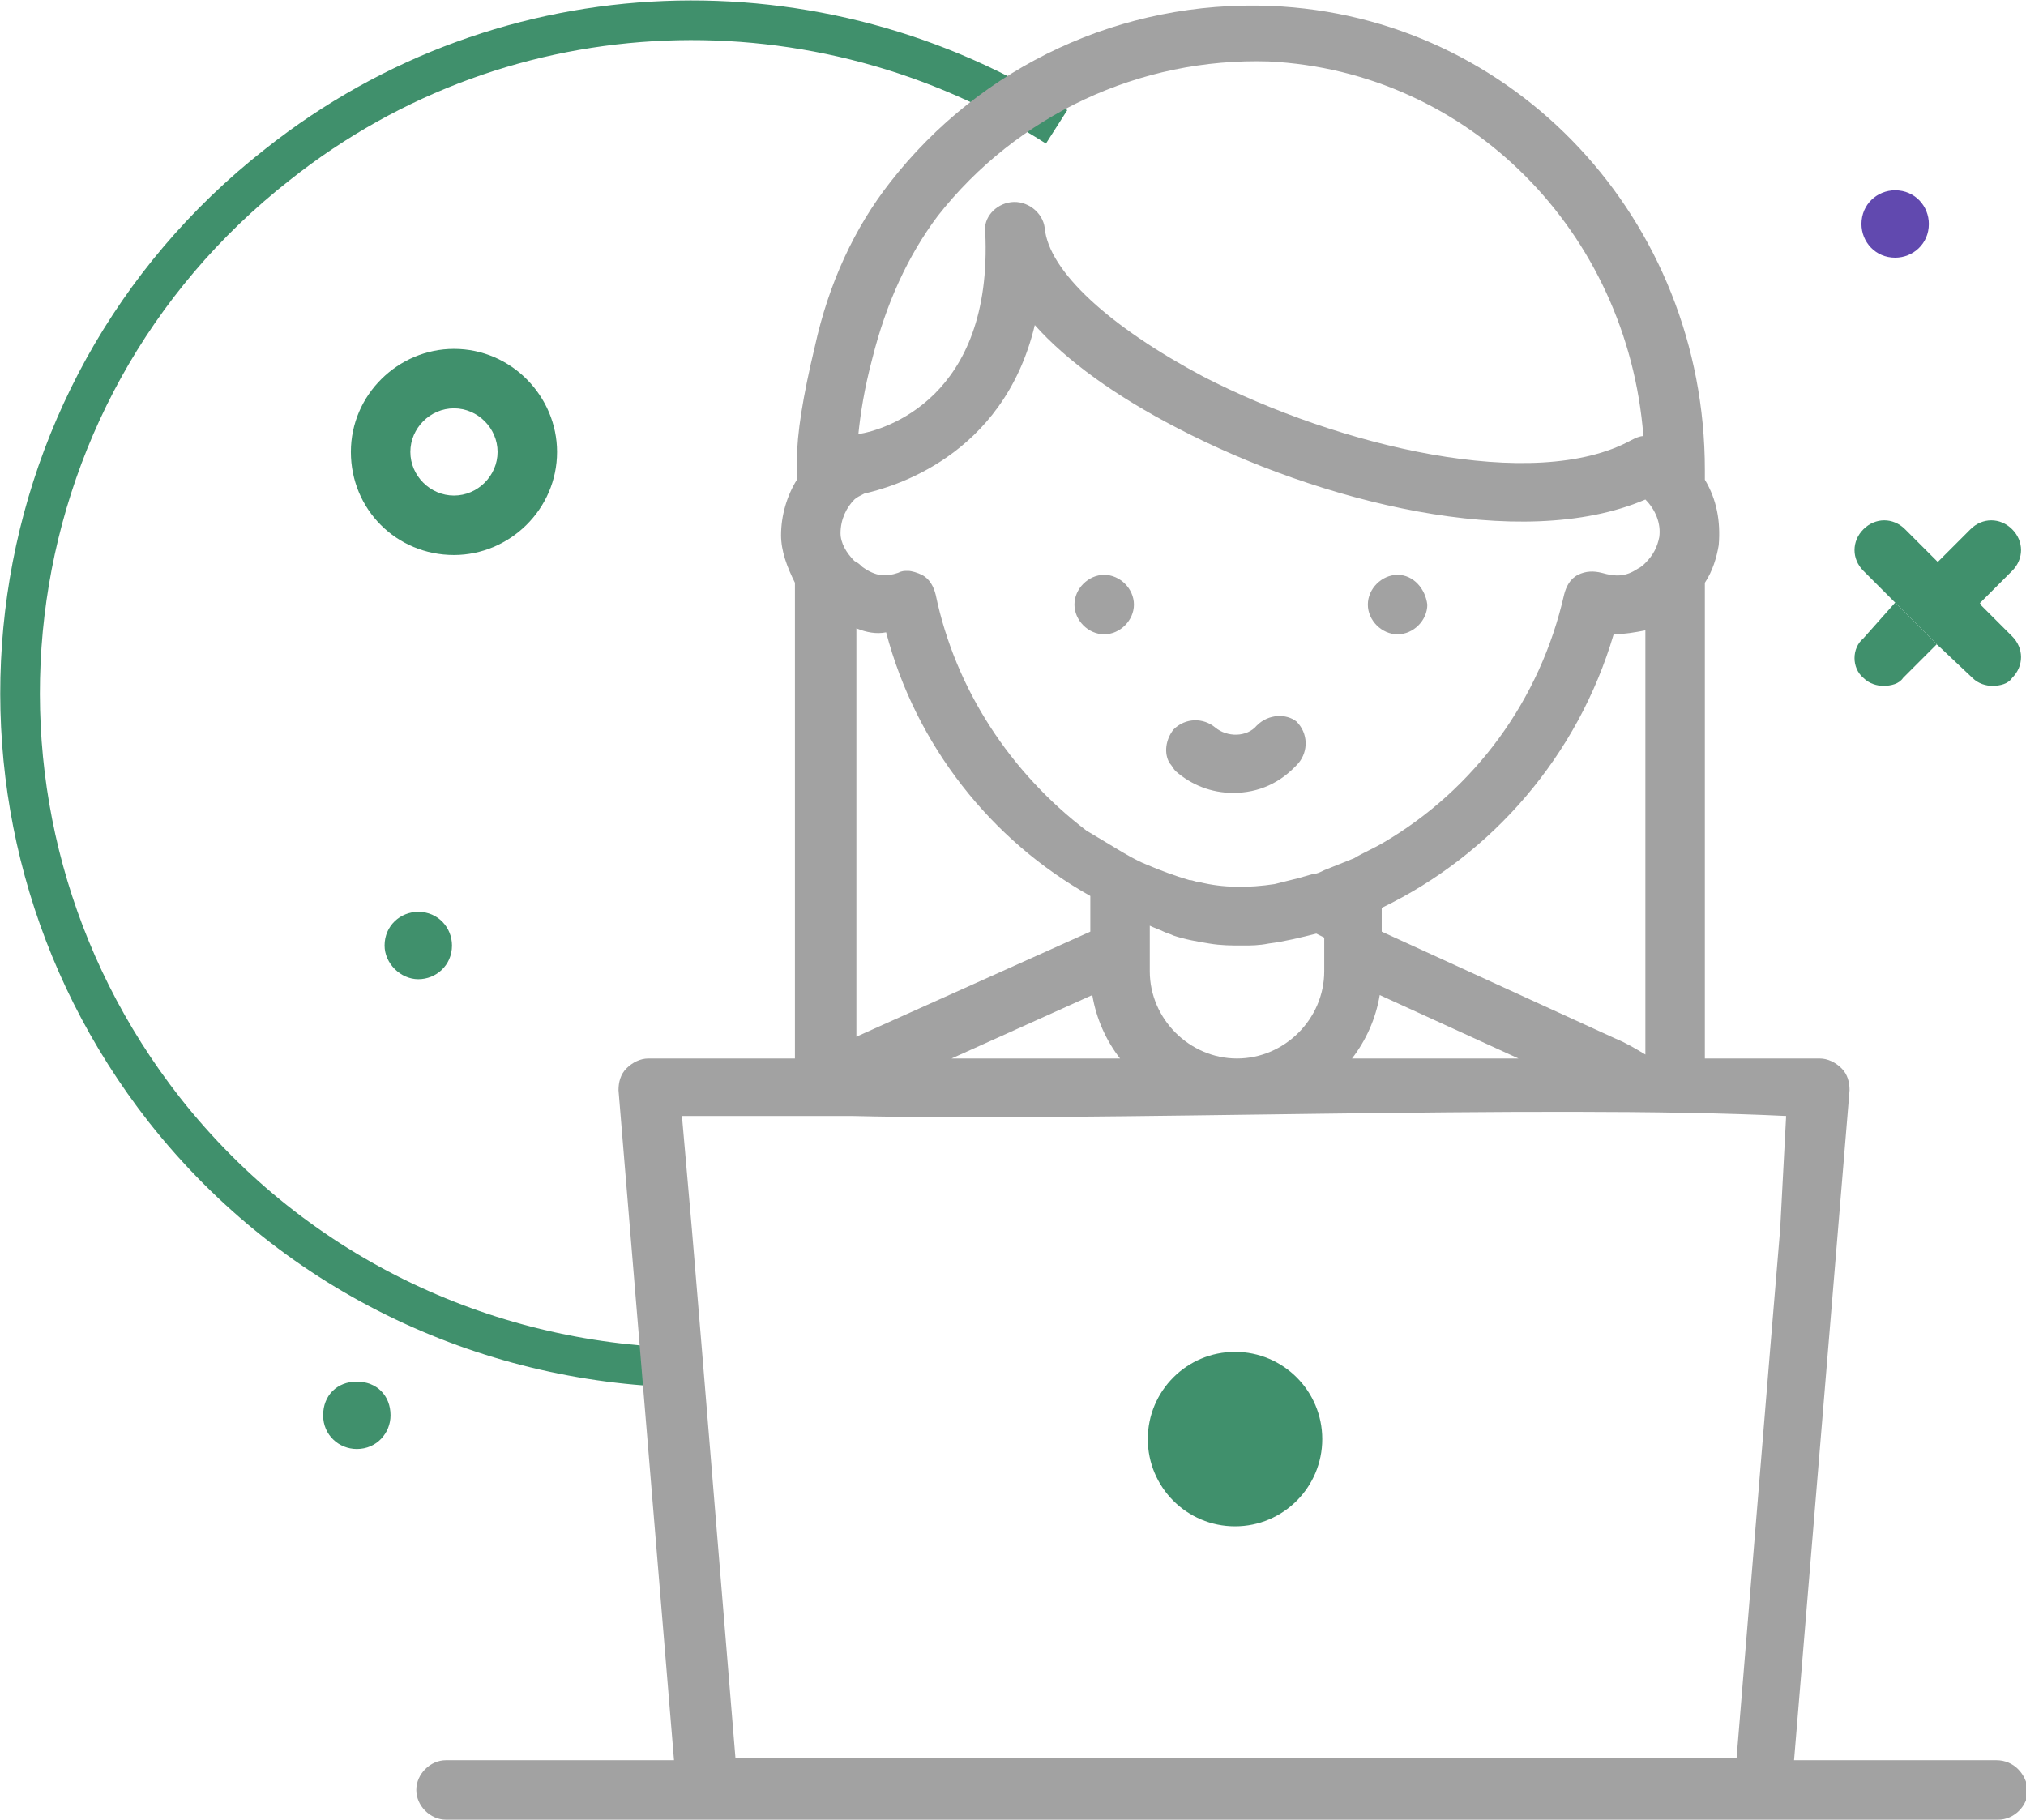
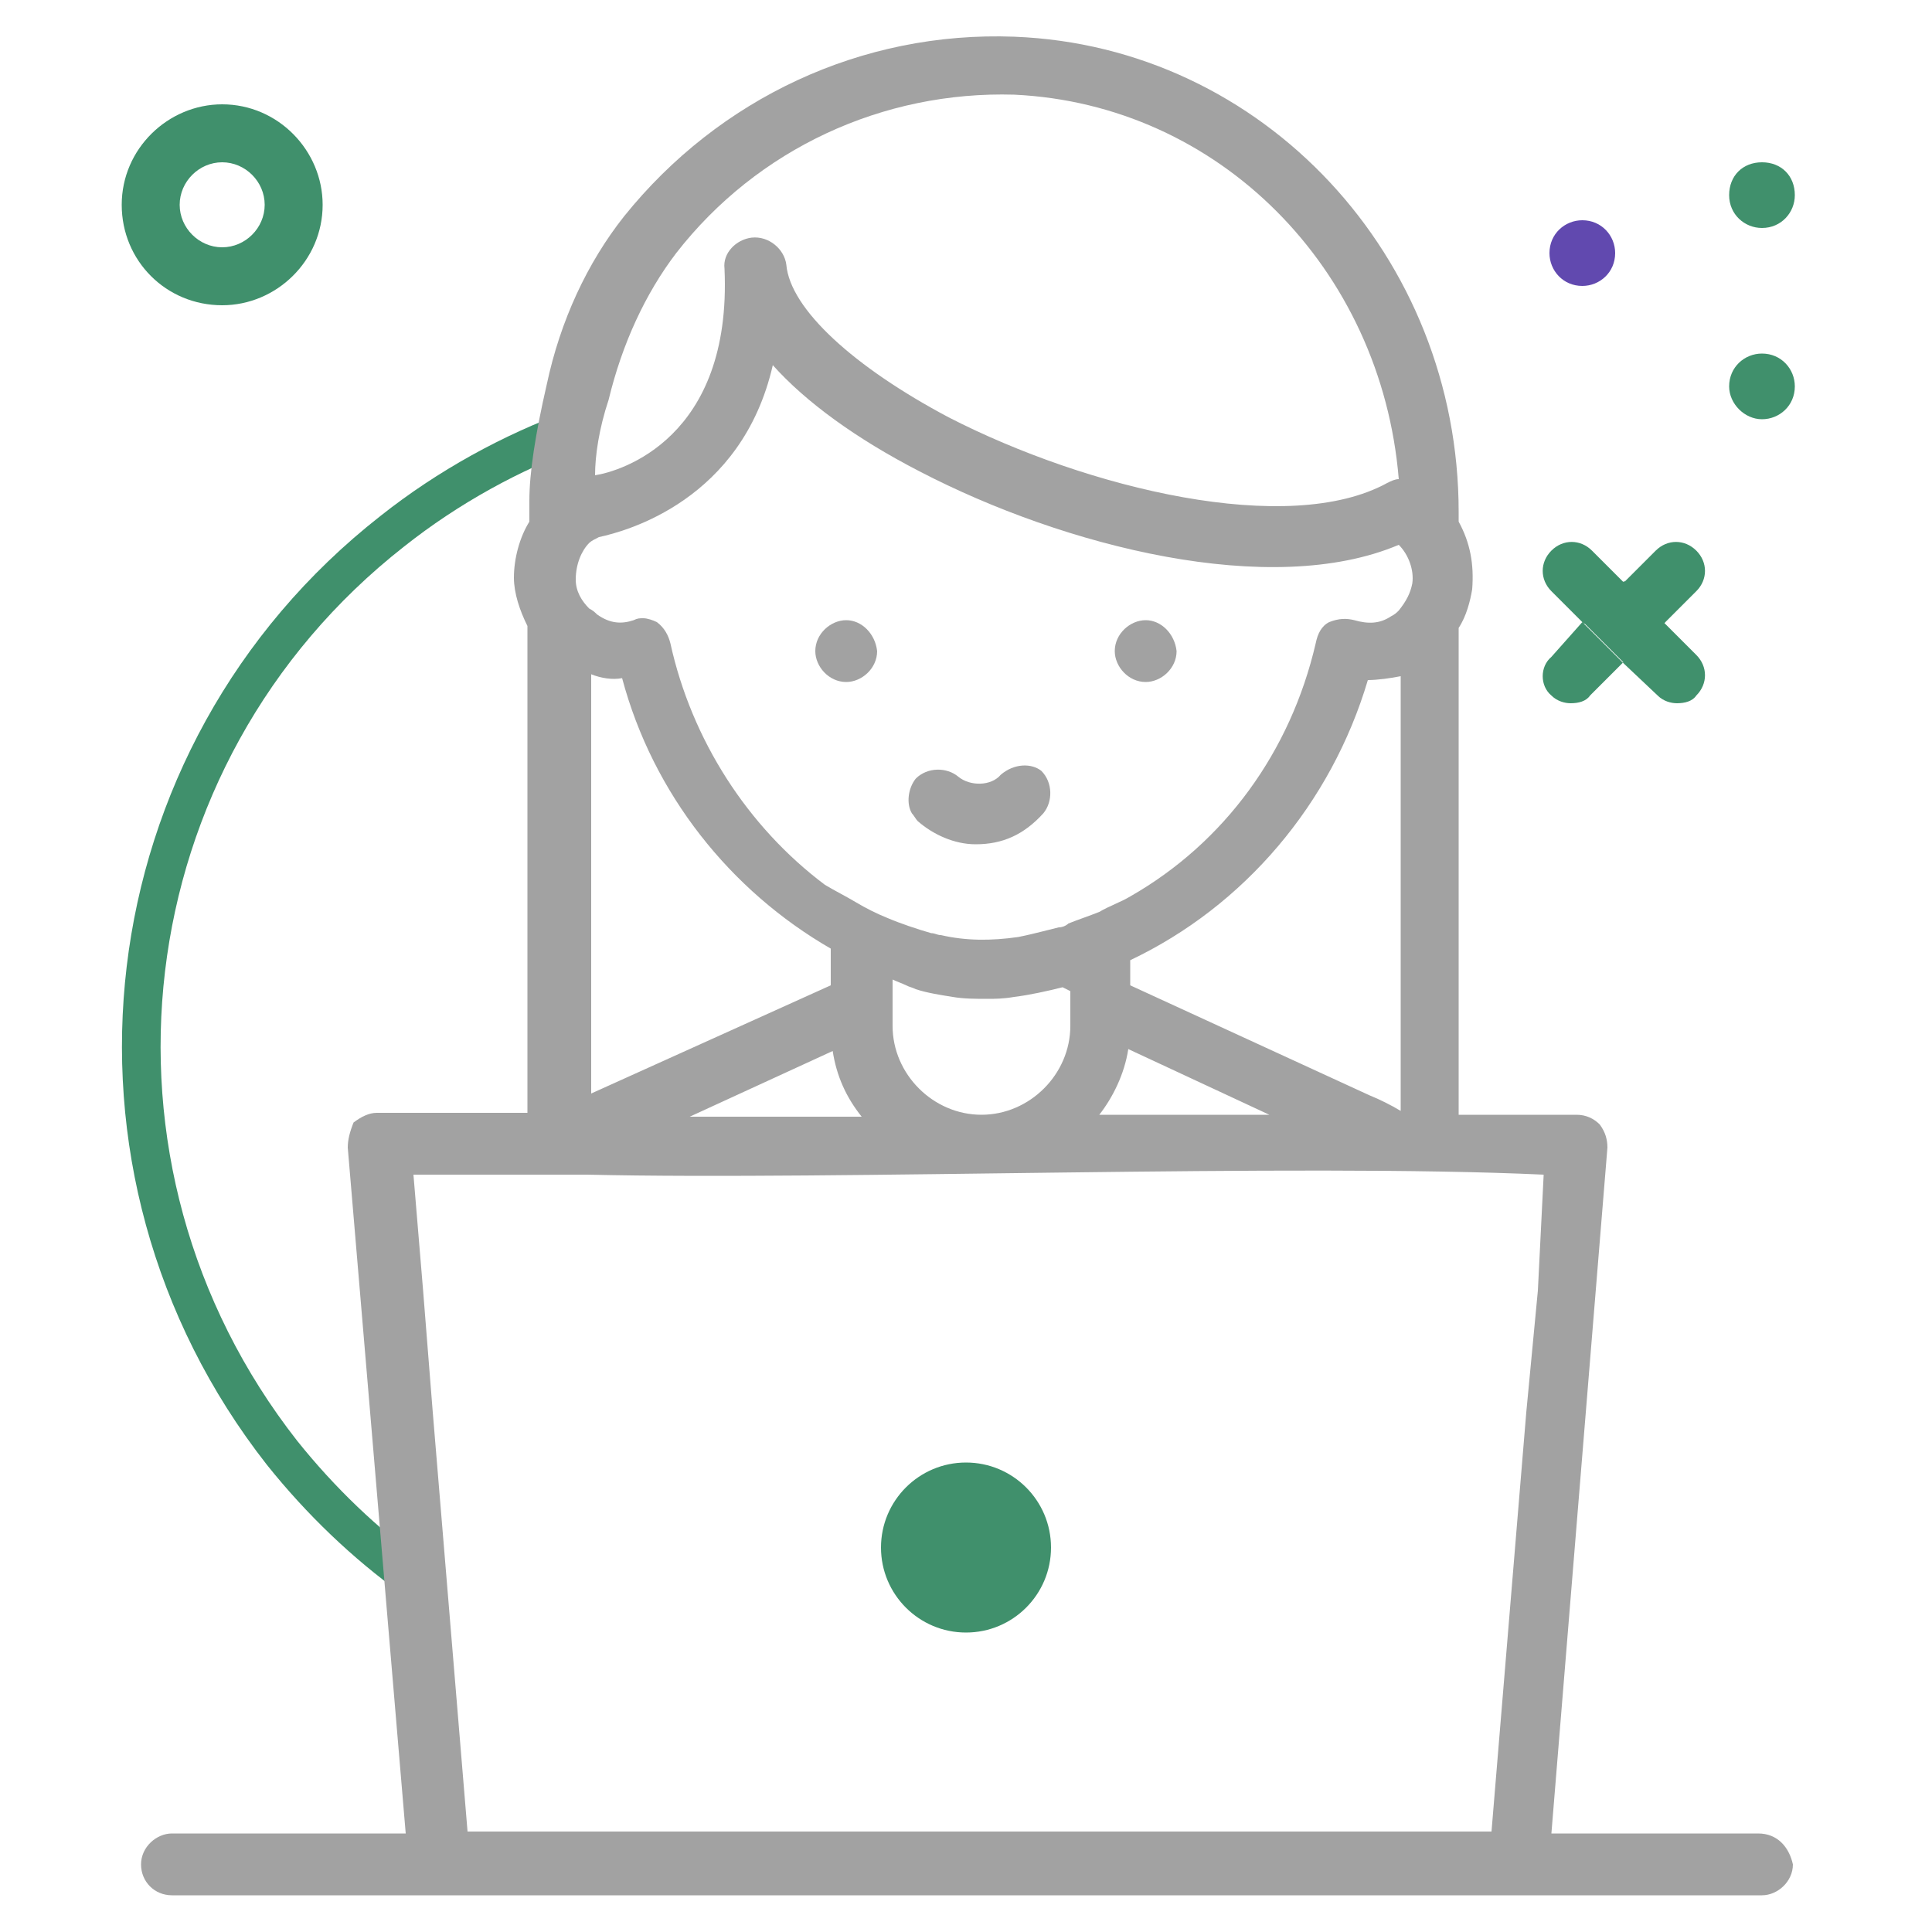
- <svg xmlns="http://www.w3.org/2000/svg" version="1.1" id="Layer_1" x="0px" y="0px" viewBox="0 0 102.2 91.8" style="enable-background:new 0 0 102.2 91.8;" xml:space="preserve">
+ <svg xmlns="http://www.w3.org/2000/svg" version="1.1" id="Layer_1" x="0px" y="0px" viewBox="0 0 100 100" style="enable-background:new 0 0 100 100;" xml:space="preserve">
  <style type="text/css">
	.st0{fill:none;stroke:#40906C;stroke-width:2;stroke-miterlimit:10;}
	.st1{fill:none;}
	.st2{fill:#6149AF;}
	.st3{fill:#40906C;}
	.st4{fill:#A2A2A2;}
</style>
+   <path class="st0" d="M29.8,22.2c-3.3,1.2-6.6,3-9.5,5.3C5.5,39.1,3,60.4,14.6,75.2c2,2.5,4.3,4.7,6.8,6.5" />
+   <path class="st1" d="M17.7,21c1.2,0,2.2-1,2.2-2.2c0-1.2-1-2.2-2.2-2.2s-2.2,1-2.2,2.2C15.5,20,16.5,21,17.7,21z" />
+   <path class="st2" d="M81.9,14.8c0.9,0,1.7-0.7,1.7-1.7c0-0.9-0.7-1.7-1.7-1.7c-0.9,0-1.7,0.7-1.7,1.7C80.2,14,80.9,14.8,81.9,14.8z" />
+   <path class="st3" d="M91.2,21.7c0.9,0,1.7-0.7,1.7-1.7c0-0.9-0.7-1.7-1.7-1.7c-0.9,0-1.7,0.7-1.7,1.7C89.5,20.9,90.3,21.7,91.2,21.7  z" />
+   <path class="st3" d="M80.3,36c0.3,0.3,0.7,0.4,1,0.4c0.4,0,0.8-0.1,1-0.4l1.7-1.7l-2.1-2.1L80.3,34C79.7,34.5,79.7,35.5,80.3,36z" />
+   <path class="st3" d="M87.8,30.6c0.6-0.6,0.6-1.5,0-2.1s-1.5-0.6-2.1,0L84,30.2l2.1,2.1L87.8,30.6z" />
+   <path class="st3" d="M85.8,36c0.3,0.3,0.7,0.4,1,0.4c0.4,0,0.8-0.1,1-0.4c0.6-0.6,0.6-1.5,0-2.1l-1.7-1.7L84,34.3L85.8,36z" />
+   <path class="st3" d="M82.4,28.5c-0.6-0.6-1.5-0.6-2.1,0s-0.6,1.5,0,2.1l1.7,1.7l2.1-2.1L82.4,28.5z" />
+   <rect x="82.6" y="30.7" transform="matrix(0.7071 -0.7071 0.7071 0.7071 1.8298 68.8971)" class="st3" width="3" height="3" />
+   <circle class="st3" cx="50" cy="80.1" r="4.4" />
+   <path class="st3" d="M11.5,15.8c2.8,0,5.2-2.3,5.2-5.2c0-2.8-2.3-5.2-5.2-5.2c-2.8,0-5.2,2.3-5.2,5.2C6.3,13.5,8.6,15.8,11.5,15.8z   M11.5,8.4c1.2,0,2.2,1,2.2,2.2s-1,2.2-2.2,2.2s-2.2-1-2.2-2.2C9.3,9.4,10.3,8.4,11.5,8.4z" />
  <g>
-     <path class="st0" d="M53.3,6.4C41.4-1.2,25.6-0.9,14,8.3C-0.8,19.9-3.3,41.2,8.3,56c6.7,8.5,16.6,12.9,26.6,13" />
-     <path class="st1" d="M29.1,13.5c1.2,0,2.2-1,2.2-2.2c0-1.2-1-2.2-2.2-2.2c-1.2,0-2.2,1-2.2,2.2C26.9,12.5,27.9,13.5,29.1,13.5z" />
-     <path class="st2" d="M95.6,13c0.9,0,1.7-0.7,1.7-1.7c0-0.9-0.7-1.7-1.7-1.7c-0.9,0-1.7,0.7-1.7,1.7C93.9,12.2,94.6,13,95.6,13z" />
-     <path class="st3" d="M21.1,49.4c0.9,0,1.7-0.7,1.7-1.7c0-0.9-0.7-1.7-1.7-1.7c-0.9,0-1.7,0.7-1.7,1.7   C19.4,48.6,20.2,49.4,21.1,49.4z" />
-     <path class="st3" d="M94,34.2c0.3,0.3,0.7,0.4,1,0.4c0.4,0,0.8-0.1,1-0.4l1.7-1.7l-2.1-2.1L94,32.2C93.4,32.7,93.4,33.7,94,34.2z" />
-     <path class="st3" d="M101.5,28.8c0.6-0.6,0.6-1.5,0-2.1c-0.6-0.6-1.5-0.6-2.1,0l-1.7,1.7l2.1,2.1L101.5,28.8z" />
-     <path class="st3" d="M99.5,34.2c0.3,0.3,0.7,0.4,1,0.4c0.4,0,0.8-0.1,1-0.4c0.6-0.6,0.6-1.5,0-2.1l-1.7-1.7l-2.1,2.1L99.5,34.2z" />
-     <path class="st3" d="M96.1,26.7c-0.6-0.6-1.5-0.6-2.1,0s-0.6,1.5,0,2.1l1.7,1.7l2.1-2.1L96.1,26.7z" />
-     <rect x="96.3" y="29" transform="matrix(0.7071 -0.7071 0.7071 0.7071 7.0802 78.0682)" class="st3" width="3" height="3" />
-     <circle class="st3" cx="62.3" cy="72.6" r="4.4" />
-     <path class="st3" d="M22.9,28c2.8,0,5.2-2.3,5.2-5.2c0-2.8-2.3-5.2-5.2-5.2c-2.8,0-5.2,2.3-5.2,5.2C17.7,25.7,20,28,22.9,28z    M22.9,20.6c1.2,0,2.2,1,2.2,2.2c0,1.2-1,2.2-2.2,2.2c-1.2,0-2.2-1-2.2-2.2C20.7,21.6,21.7,20.6,22.9,20.6z" />
+     <path class="st4" d="M51.8,40.1c-0.5,0.6-1.6,0.6-2.2,0.1c-0.6-0.5-1.6-0.5-2.2,0.1c-0.4,0.5-0.5,1.3-0.2,1.8   c0.1,0.1,0.2,0.3,0.3,0.4c0.8,0.7,1.9,1.2,3,1.2c1.4,0,2.5-0.5,3.5-1.6l0,0c0.5-0.6,0.5-1.6-0.1-2.2C53.4,39.5,52.5,39.5,51.8,40.1   z" />
+     <path class="st4" d="M59.3,32.1c-0.8,0-1.6,0.7-1.6,1.6c0,0.8,0.7,1.6,1.6,1.6c0.8,0,1.6-0.7,1.6-1.6   C60.8,32.8,60.1,32.1,59.3,32.1z" />
+     <path class="st4" d="M43.8,32.1c-0.8,0-1.6,0.7-1.6,1.6c0,0.8,0.7,1.6,1.6,1.6c0.8,0,1.6-0.7,1.6-1.6   C45.3,32.8,44.6,32.1,43.8,32.1z" />
    <g>
-       <path class="st4" d="M63.4,36.6c-0.5,0.6-1.5,0.6-2.1,0.1c-0.6-0.5-1.5-0.5-2.1,0.1c-0.4,0.5-0.5,1.2-0.2,1.7    c0.1,0.1,0.2,0.3,0.3,0.4c0.8,0.7,1.8,1.1,2.9,1.1c1.3,0,2.4-0.5,3.3-1.5c0,0,0,0,0,0c0.5-0.6,0.5-1.5-0.1-2.1    C64.9,36,64,36,63.4,36.6z" />
-       <path class="st4" d="M70.5,29c-0.8,0-1.5,0.7-1.5,1.5c0,0.8,0.7,1.5,1.5,1.5s1.5-0.7,1.5-1.5C71.9,29.7,71.3,29,70.5,29z" />
-       <path class="st4" d="M55.7,29c-0.8,0-1.5,0.7-1.5,1.5c0,0.8,0.7,1.5,1.5,1.5c0.8,0,1.5-0.7,1.5-1.5C57.2,29.7,56.5,29,55.7,29z" />
-       <g>
-         <path class="st1" d="M62.6,47.7c-0.6,0-1.1,0-1.7-0.1c-0.6-0.1-1.2-0.2-1.8-0.4c-0.2-0.1-0.3-0.1-0.5-0.2     c-0.2-0.1-0.5-0.2-0.7-0.3v0.6v1.6v0.1c0,2.4,2,4.4,4.4,4.4c2.4,0,4.4-2,4.4-4.4v-0.1v-1.6l-0.4-0.2c-0.8,0.3-1.6,0.4-2.4,0.5     C63.5,47.6,63,47.7,62.6,47.7z" />
-         <path class="st1" d="M43.5,28.6c0.7,0.5,1.2,0.5,1.8,0.3c0.2-0.1,0.3-0.1,0.5-0.1c0.3,0,0.5,0.1,0.7,0.2c0.4,0.2,0.6,0.6,0.7,1     c1,4.8,3.8,9,7.7,11.8c0.5,0.3,1,0.7,1.5,0.9c0.5,0.3,1,0.5,1.5,0.8c0.7,0.3,1.4,0.6,2.2,0.8c0.2,0.1,0.3,0.1,0.5,0.1     c1.2,0.3,2.5,0.3,3.8,0.1c0.4-0.1,0.8-0.2,1.2-0.3l0.7-0.2c0.2-0.1,0.4-0.2,0.6-0.2c0.5-0.2,1-0.4,1.5-0.6c0.5-0.2,1-0.5,1.5-0.8     c4.6-2.7,8-7.2,9.1-12.5c0.1-0.4,0.4-0.8,0.7-1c0.4-0.2,0.8-0.2,1.2-0.1c0.7,0.2,1.2,0.2,1.8-0.2c0.1-0.1,0.3-0.2,0.4-0.3     c0.4-0.4,0.7-0.8,0.7-1.3c0.1-0.7-0.2-1.5-0.7-1.9c0,0,0,0,0,0c-6.3,2.7-16.5,0.1-23.6-3.6c-3.1-1.6-5.5-3.4-7.2-5.2     c-1.6,6.7-7.3,8.2-8.6,8.5c-0.2,0.1-0.3,0.2-0.5,0.3c-0.5,0.4-0.8,1.1-0.7,1.7c0,0.5,0.3,1,0.7,1.4     C43.3,28.4,43.4,28.5,43.5,28.6z" />
-         <path class="st1" d="M55.1,50.2l-7,3.2h8.4C55.7,52.5,55.3,51.4,55.1,50.2z" />
-         <path class="st1" d="M49.7,11.7c0-0.8,0.6-1.5,1.3-1.5c0.8-0.1,1.7,0.5,1.7,1.3c0.2,2.2,3.3,5,8,7.5c6.8,3.6,16.7,5.9,21.6,3.2     c0.2-0.1,0.4-0.2,0.6-0.2C82.1,11.7,74.1,3.6,64,3.2c-6.5-0.3-12.7,2.6-16.7,7.8c-1.5,2-2.6,4.4-3.3,7.2     c-0.4,1.5-0.6,2.8-0.7,3.8C44.5,21.6,50.1,20,49.7,11.7z" />
-         <path class="st1" d="M83,53.2V31.7C82.5,31.9,82,32,81.4,32c-1.7,6.1-6,11.1-11.7,13.8V47l11.8,5.3C82,52.6,82.5,52.9,83,53.2z" />
-         <path class="st1" d="M44.7,32c-0.5,0-1-0.1-1.5-0.2v20.6c0,0,0,0,0,0L55,47v-1.7C50,42.4,46.2,37.6,44.7,32z" />
-         <path class="st1" d="M43.1,56.3h-0.9h-0.5h-1.5h-0.2h-2h-3.5l0.5,5.7l0.5,6l1.7,20.7h50.4l1.7-20.7l0.5-6l0.5-5.7     C77.9,55.7,55.4,56.6,43.1,56.3z" />
-         <path class="st4" d="M100.7,88.8H90.5L93.3,55c0-0.4-0.1-0.8-0.4-1.1c-0.3-0.3-0.7-0.5-1.1-0.5H86v-24c0.4-0.6,0.6-1.3,0.7-1.9     c0.1-1.2-0.1-2.3-0.7-3.3v-0.5c0-12.6-9.6-22.9-21.9-23.4c-7.5-0.3-14.6,3-19.2,8.9c-1.8,2.3-3.1,5.1-3.8,8.3     c-0.6,2.5-0.9,4.4-0.9,5.7v1C39.7,25,39.4,26,39.4,27c0,0.8,0.3,1.6,0.7,2.4v24h-7.4c-0.4,0-0.8,0.2-1.1,0.5     c-0.3,0.3-0.4,0.7-0.4,1.1l2.8,33.8H22.5c-0.8,0-1.5,0.7-1.5,1.5c0,0.8,0.7,1.5,1.5,1.5h13.3h53.2h11.8c0.8,0,1.5-0.7,1.5-1.5     C102.2,89.5,101.6,88.8,100.7,88.8z M44,18.1c0.7-2.8,1.8-5.2,3.3-7.2c4-5.1,10.2-8,16.7-7.8C74.1,3.6,82.1,11.7,82.9,22     c-0.2,0-0.4,0.1-0.6,0.2c-4.9,2.7-14.8,0.3-21.6-3.2c-4.7-2.5-7.8-5.3-8-7.5c-0.1-0.8-0.9-1.4-1.7-1.3c-0.8,0.1-1.4,0.8-1.3,1.5     c0.4,8.4-5.1,10-6.4,10.2C43.4,20.9,43.6,19.6,44,18.1z M43.1,25.2c0.1-0.1,0.3-0.2,0.5-0.3c1.3-0.3,7-1.8,8.6-8.5     c1.6,1.8,4.1,3.6,7.2,5.2c7.1,3.7,17.3,6.3,23.6,3.6c0,0,0,0,0,0c0.5,0.5,0.8,1.2,0.7,1.9c-0.1,0.5-0.3,0.9-0.7,1.3     c-0.1,0.1-0.2,0.2-0.4,0.3c-0.6,0.4-1.1,0.4-1.8,0.2c-0.4-0.1-0.8-0.1-1.2,0.1c-0.4,0.2-0.6,0.6-0.7,1c-1.2,5.3-4.5,9.8-9.1,12.5     c-0.5,0.3-1,0.5-1.5,0.8c-0.5,0.2-1,0.4-1.5,0.6c-0.2,0.1-0.4,0.2-0.6,0.2l-0.7,0.2c-0.4,0.1-0.8,0.2-1.2,0.3     c-1.3,0.2-2.6,0.2-3.8-0.1c-0.2,0-0.3-0.1-0.5-0.1c-0.7-0.2-1.5-0.5-2.2-0.8c-0.5-0.2-1-0.5-1.5-0.8c-0.5-0.3-1-0.6-1.5-0.9     C51,39,48.2,34.8,47.2,30c-0.1-0.4-0.3-0.8-0.7-1c-0.2-0.1-0.5-0.2-0.7-0.2c-0.2,0-0.3,0-0.5,0.1c-0.6,0.2-1.1,0.2-1.8-0.3     c-0.1-0.1-0.2-0.2-0.4-0.3c-0.4-0.4-0.7-0.9-0.7-1.4C42.4,26.2,42.7,25.6,43.1,25.2z M69.7,47v-1.2c5.6-2.7,9.9-7.7,11.7-13.8     c0.5,0,1.1-0.1,1.6-0.2v21.4c-0.5-0.3-1-0.6-1.5-0.8L69.7,47z M76.6,53.4h-8.4c0.7-0.9,1.2-2,1.4-3.2L76.6,53.4z M66.8,47.3v1.6     v0.1c0,2.4-2,4.4-4.4,4.4c-2.4,0-4.4-2-4.4-4.4v-0.1v-1.6v-0.6c0.2,0.1,0.5,0.2,0.7,0.3c0.2,0.1,0.3,0.1,0.5,0.2     c0.6,0.2,1.2,0.3,1.8,0.4c0.6,0.1,1.1,0.1,1.7,0.1c0.4,0,0.8,0,1.3-0.1c0.8-0.1,1.6-0.3,2.4-0.5L66.8,47.3z M55.1,50.2     c0.2,1.2,0.7,2.3,1.4,3.2H48L55.1,50.2z M43.2,52.3C43.2,52.3,43.2,52.4,43.2,52.3l0-20.6c0.5,0.2,1,0.3,1.5,0.2     C46.2,37.6,50,42.4,55,45.2V47L43.2,52.3z M89.8,62l-0.5,6l-1.7,20.7H37.1l-1.7-20.7l-0.5-6l-0.5-5.7h3.5h2h0.2h1.5h0.5h0.9     c12.3,0.3,34.8-0.6,47.1,0L89.8,62z" />
-       </g>
+       <path class="st1" d="M51,51.7c-0.6,0-1.2,0-1.8-0.1c-0.6-0.1-1.3-0.2-1.9-0.4c-0.2-0.1-0.3-0.1-0.5-0.2c-0.2-0.1-0.5-0.2-0.7-0.3    v0.6V53v0.1c0,2.5,2.1,4.6,4.6,4.6c2.5,0,4.6-2.1,4.6-4.6V53v-1.7l-0.4-0.2c-0.8,0.3-1.7,0.4-2.5,0.5C51.9,51.6,51.4,51.7,51,51.7    z" />
+       <path class="st1" d="M30.9,31.7c0.7,0.5,1.3,0.5,1.9,0.3c0.2-0.1,0.3-0.1,0.5-0.1c0.3,0,0.5,0.1,0.7,0.2c0.4,0.2,0.6,0.6,0.7,1.1    c1.1,5,4,9.5,8.1,12.4c0.5,0.3,1.1,0.7,1.6,0.9c0.5,0.3,1.1,0.5,1.6,0.8c0.7,0.3,1.5,0.6,2.3,0.8c0.2,0.1,0.3,0.1,0.5,0.1    c1.3,0.3,2.6,0.3,4,0.1c0.4-0.1,0.8-0.2,1.3-0.3l0.7-0.2c0.2-0.1,0.4-0.2,0.6-0.2c0.5-0.2,1.1-0.4,1.6-0.6    c0.5-0.2,1.1-0.5,1.6-0.8c4.8-2.8,8.4-7.6,9.6-13.1c0.1-0.4,0.4-0.8,0.7-1.1c0.4-0.2,0.8-0.2,1.3-0.1c0.7,0.2,1.3,0.2,1.9-0.2    c0.1-0.1,0.3-0.2,0.4-0.3c0.4-0.4,0.7-0.8,0.7-1.4c0.1-0.7-0.2-1.6-0.7-2l0,0c-6.6,2.8-17.3,0.1-24.8-3.8    c-3.3-1.7-5.8-3.6-7.6-5.5c-1.7,7-7.7,8.6-9,8.9c-0.2,0.1-0.3,0.2-0.5,0.3c-0.5,0.4-0.8,1.2-0.7,1.8c0,0.5,0.3,1.1,0.7,1.5    C30.7,31.5,30.8,31.6,30.9,31.7z" />
+       <path class="st1" d="M43.1,54.4l-7.4,3.4h8.8C43.8,56.8,43.3,55.6,43.1,54.4z" />
+       <path class="st1" d="M37.4,13.9c0-0.8,0.6-1.6,1.4-1.6c0.8-0.1,1.8,0.5,1.8,1.4c0.2,2.3,3.5,5.3,8.4,7.9    c7.1,3.8,17.5,6.2,22.7,3.4c0.2-0.1,0.4-0.2,0.6-0.2C71.5,13.9,63.1,5.4,52.5,5c-6.8-0.3-13.3,2.7-17.5,8.2    c-1.6,2.1-2.7,4.6-3.5,7.6c-0.4,1.6-0.6,2.9-0.7,4C32,24.3,37.9,22.6,37.4,13.9z" />
+       <path class="st1" d="M72.4,57.5V34.9c-0.5,0.2-1.1,0.3-1.7,0.3c-1.8,6.4-6.3,11.7-12.3,14.5V51l12.4,5.6    C71.4,56.9,71.9,57.2,72.4,57.5z" />
+       <path class="st1" d="M32.2,35.3c-0.5,0-1.1-0.1-1.6-0.2v21.6l0,0L43,51v-1.8C37.8,46.2,33.8,41.1,32.2,35.3z" />
+       <path class="st1" d="M30.5,60.8h-0.9H29h-1.6h-0.2h-2.1h-3.7l0.5,6l0.5,6.3l1.8,21.7h52.9L79,73.1l0.5-6.3l0.5-6    C67.1,60.1,43.4,61.1,30.5,60.8z" />
+       <path class="st4" d="M91,94.9H80.3l2.9-35.5c0-0.4-0.1-0.8-0.4-1.2c-0.3-0.3-0.7-0.5-1.2-0.5h-6.1V32.5c0.4-0.6,0.6-1.4,0.7-2    c0.1-1.3-0.1-2.4-0.7-3.5v-0.5c0-13.2-10.1-24.1-23-24.6c-7.9-0.3-15.3,3.2-20.2,9.3c-1.9,2.4-3.3,5.4-4,8.7    c-0.6,2.6-0.9,4.6-0.9,6v1.1c-0.5,0.8-0.8,1.9-0.8,2.9c0,0.8,0.3,1.7,0.7,2.5v25.2h-7.8c-0.4,0-0.8,0.2-1.2,0.5    C18.1,58.6,18,59,18,59.4L21,94.9H8.9c-0.8,0-1.6,0.7-1.6,1.6s0.7,1.6,1.6,1.6h14h55.9h12.4c0.8,0,1.6-0.7,1.6-1.6    C92.6,95.6,92,94.9,91,94.9z M31.5,20.7c0.7-2.9,1.9-5.5,3.5-7.6c4.2-5.4,10.7-8.4,17.5-8.2c10.6,0.5,19,9,19.9,19.9    c-0.2,0-0.4,0.1-0.6,0.2c-5.1,2.8-15.5,0.3-22.7-3.4c-4.9-2.6-8.2-5.6-8.4-7.9c-0.1-0.8-0.9-1.5-1.8-1.4c-0.8,0.1-1.5,0.8-1.4,1.6    c0.4,8.8-5.4,10.5-6.7,10.7C30.8,23.6,31,22.2,31.5,20.7z M30.5,28.1c0.1-0.1,0.3-0.2,0.5-0.3c1.4-0.3,7.4-1.9,9-8.9    c1.7,1.9,4.3,3.8,7.6,5.5c7.5,3.9,18.2,6.6,24.8,3.8l0,0c0.5,0.5,0.8,1.3,0.7,2c-0.1,0.5-0.3,0.9-0.7,1.4    c-0.1,0.1-0.2,0.2-0.4,0.3c-0.6,0.4-1.2,0.4-1.9,0.2c-0.4-0.1-0.8-0.1-1.3,0.1c-0.4,0.2-0.6,0.6-0.7,1.1    c-1.3,5.6-4.7,10.3-9.6,13.1c-0.5,0.3-1.1,0.5-1.6,0.8c-0.5,0.2-1.1,0.4-1.6,0.6C55.2,47.9,55,48,54.8,48L54,48.2    c-0.4,0.1-0.8,0.2-1.3,0.3c-1.4,0.2-2.7,0.2-4-0.1c-0.2,0-0.3-0.1-0.5-0.1c-0.7-0.2-1.6-0.5-2.3-0.8c-0.5-0.2-1.1-0.5-1.6-0.8    s-1.1-0.6-1.6-0.9c-4-3-6.9-7.5-8-12.5c-0.1-0.4-0.3-0.8-0.7-1.1c-0.2-0.1-0.5-0.2-0.7-0.2c-0.2,0-0.3,0-0.5,0.1    c-0.6,0.2-1.2,0.2-1.9-0.3c-0.1-0.1-0.2-0.2-0.4-0.3c-0.4-0.4-0.7-0.9-0.7-1.5C29.8,29.2,30.1,28.5,30.5,28.1z M58.5,51v-1.3    c5.9-2.8,10.4-8.1,12.3-14.5c0.5,0,1.2-0.1,1.7-0.2v22.5c-0.5-0.3-1.1-0.6-1.6-0.8L58.5,51z M65.7,57.7h-8.8    c0.7-0.9,1.3-2.1,1.5-3.4L65.7,57.7z M55.4,51.3V53v0.1c0,2.5-2.1,4.6-4.6,4.6c-2.5,0-4.6-2.1-4.6-4.6V53v-1.7v-0.6    c0.2,0.1,0.5,0.2,0.7,0.3c0.2,0.1,0.3,0.1,0.5,0.2c0.6,0.2,1.3,0.3,1.9,0.4c0.6,0.1,1.2,0.1,1.8,0.1c0.4,0,0.8,0,1.4-0.1    c0.8-0.1,1.7-0.3,2.5-0.5L55.4,51.3z M43.1,54.4c0.2,1.3,0.7,2.4,1.5,3.4h-8.9L43.1,54.4z M30.6,56.6    C30.6,56.6,30.6,56.7,30.6,56.6V34.9c0.5,0.2,1.1,0.3,1.6,0.2c1.6,6,5.6,11,10.8,14V51L30.6,56.6z M79.6,66.8L79,73.1l-1.8,21.7    h-53l-1.8-21.7l-0.5-6.3l-0.5-6h3.7h2.1h0.2h1.6h0.5h0.9c12.9,0.3,36.6-0.6,49.5,0L79.6,66.8z" />
    </g>
-     <path class="st3" d="M19.7,71.4c0,0.9-0.7,1.7-1.7,1.7c-0.9,0-1.7-0.7-1.7-1.7s0.7-1.7,1.7-1.7C19,69.7,19.7,70.4,19.7,71.4z" />
  </g>
+   <path class="st3" d="M92.9,10.1c0,0.9-0.7,1.7-1.7,1.7c-0.9,0-1.7-0.7-1.7-1.7s0.7-1.7,1.7-1.7C92.2,8.4,92.9,9.1,92.9,10.1z" />
</svg>
